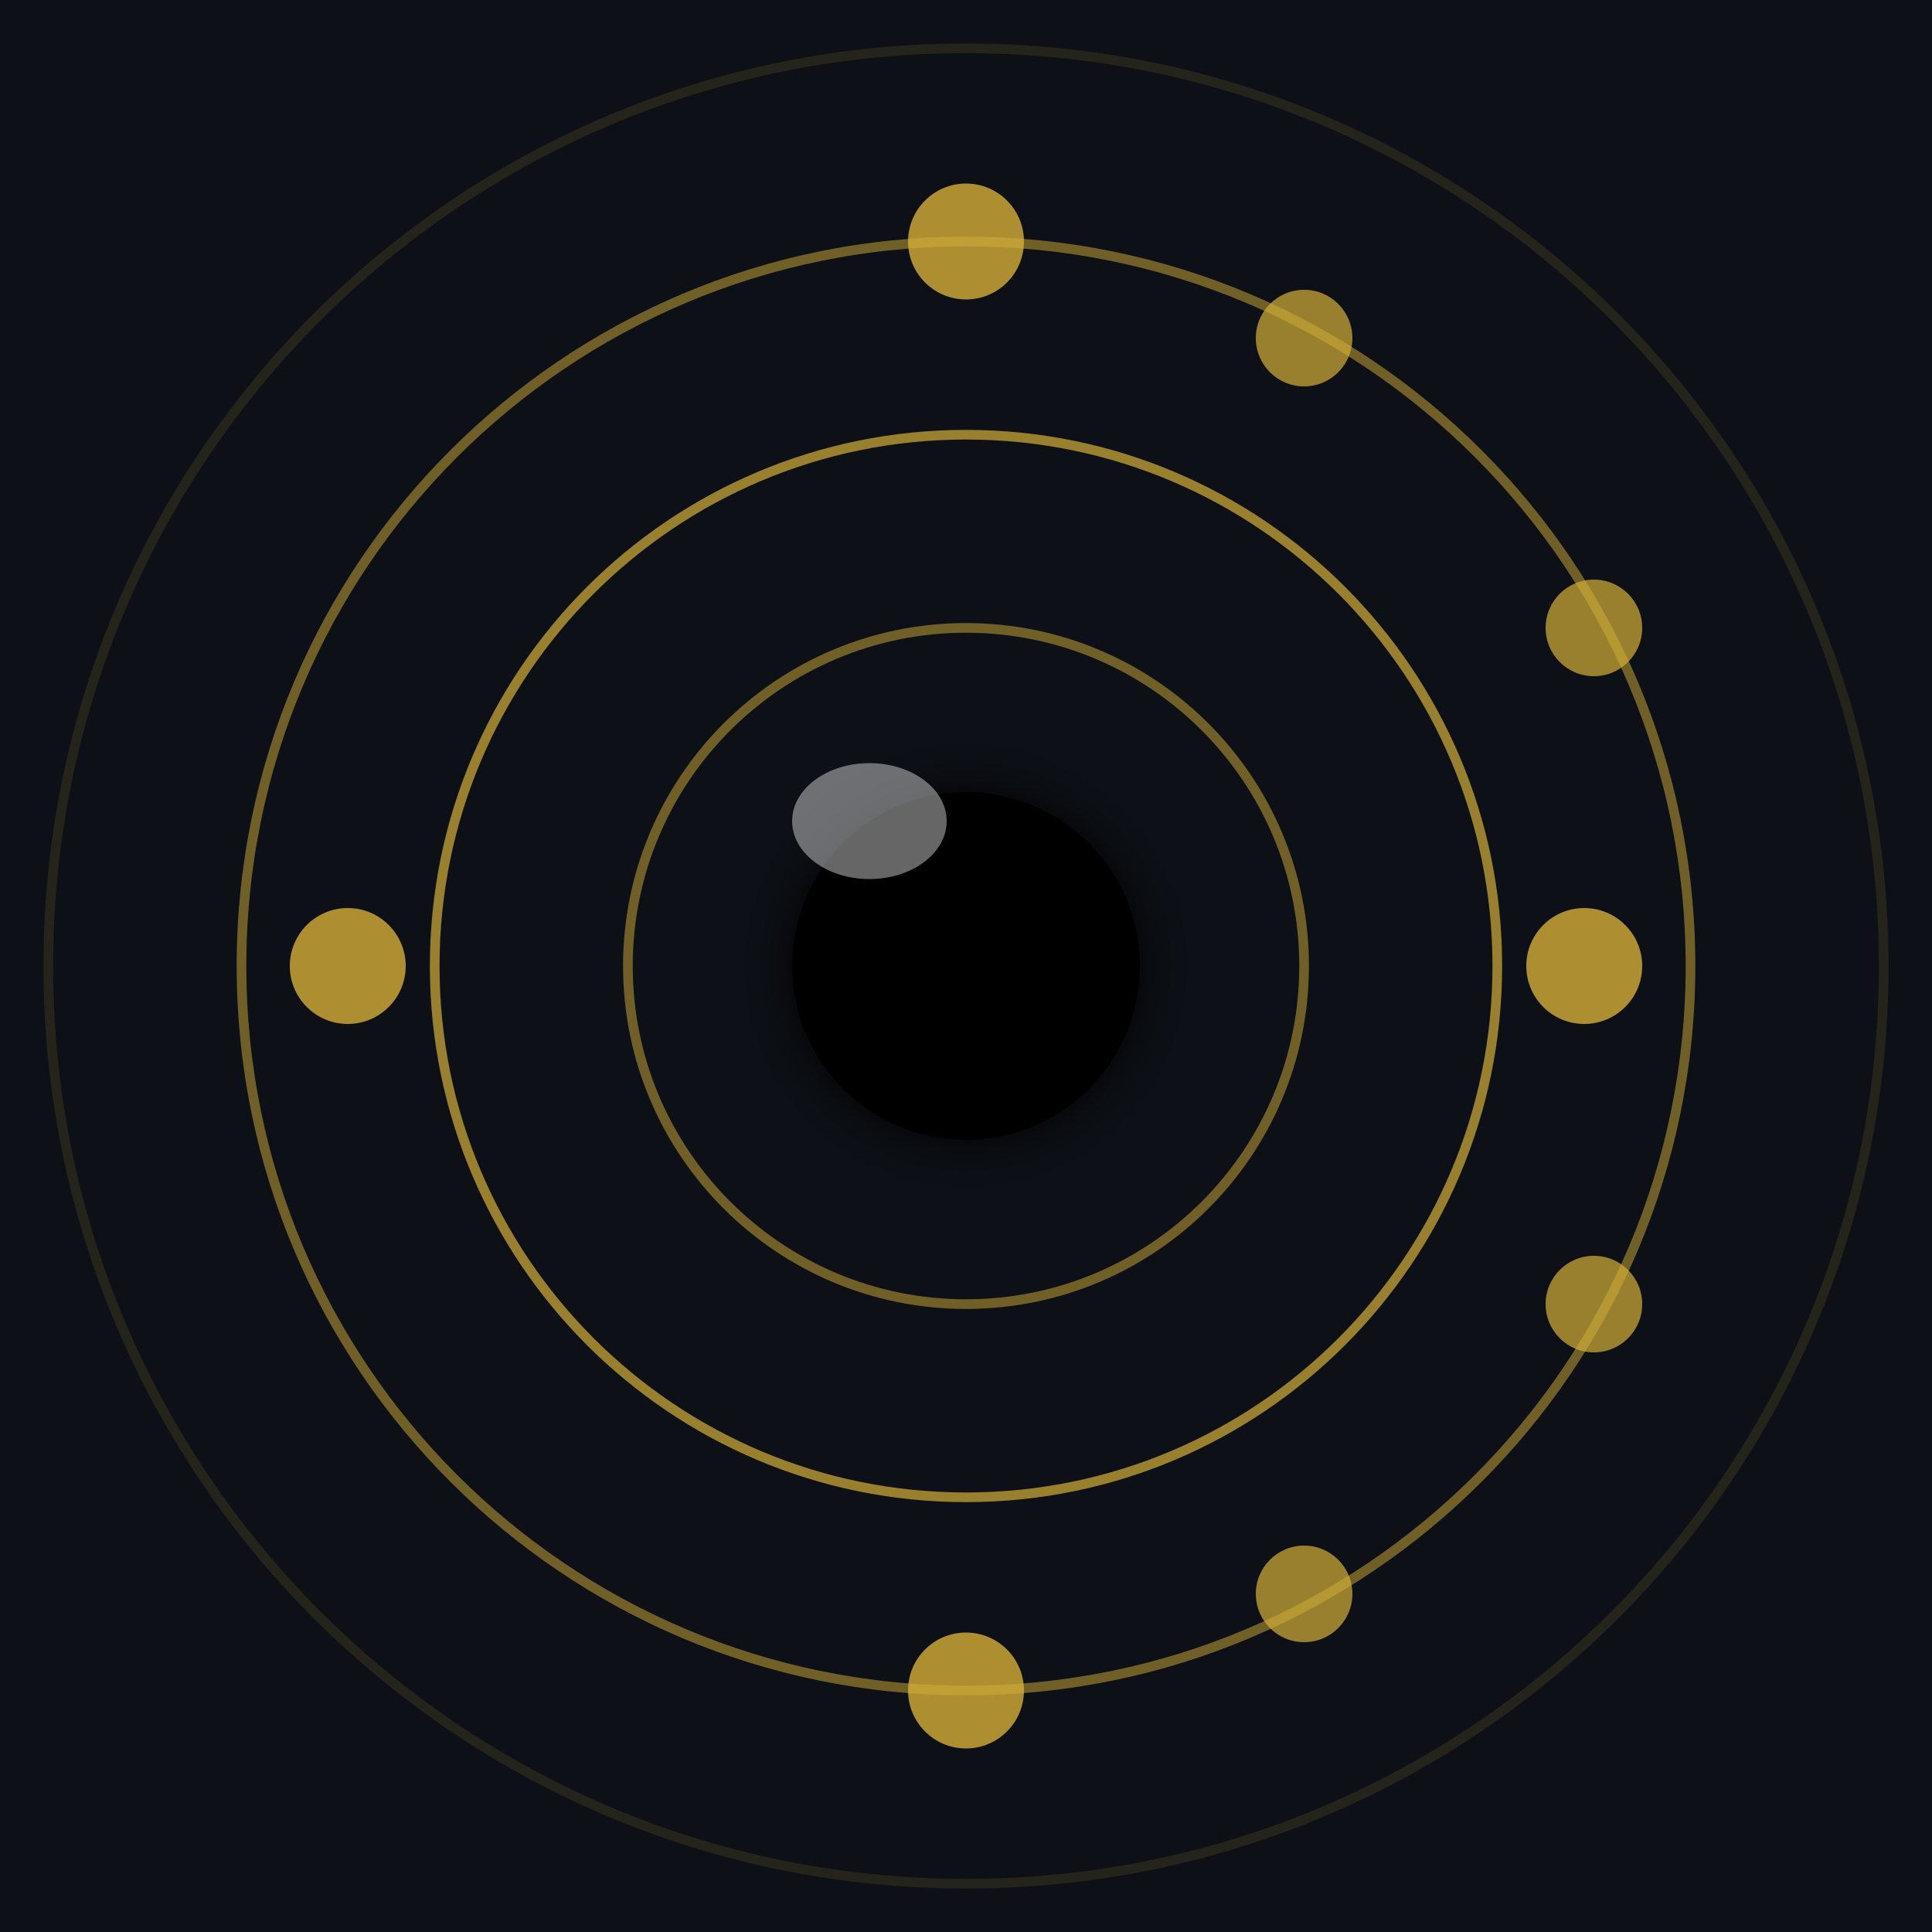
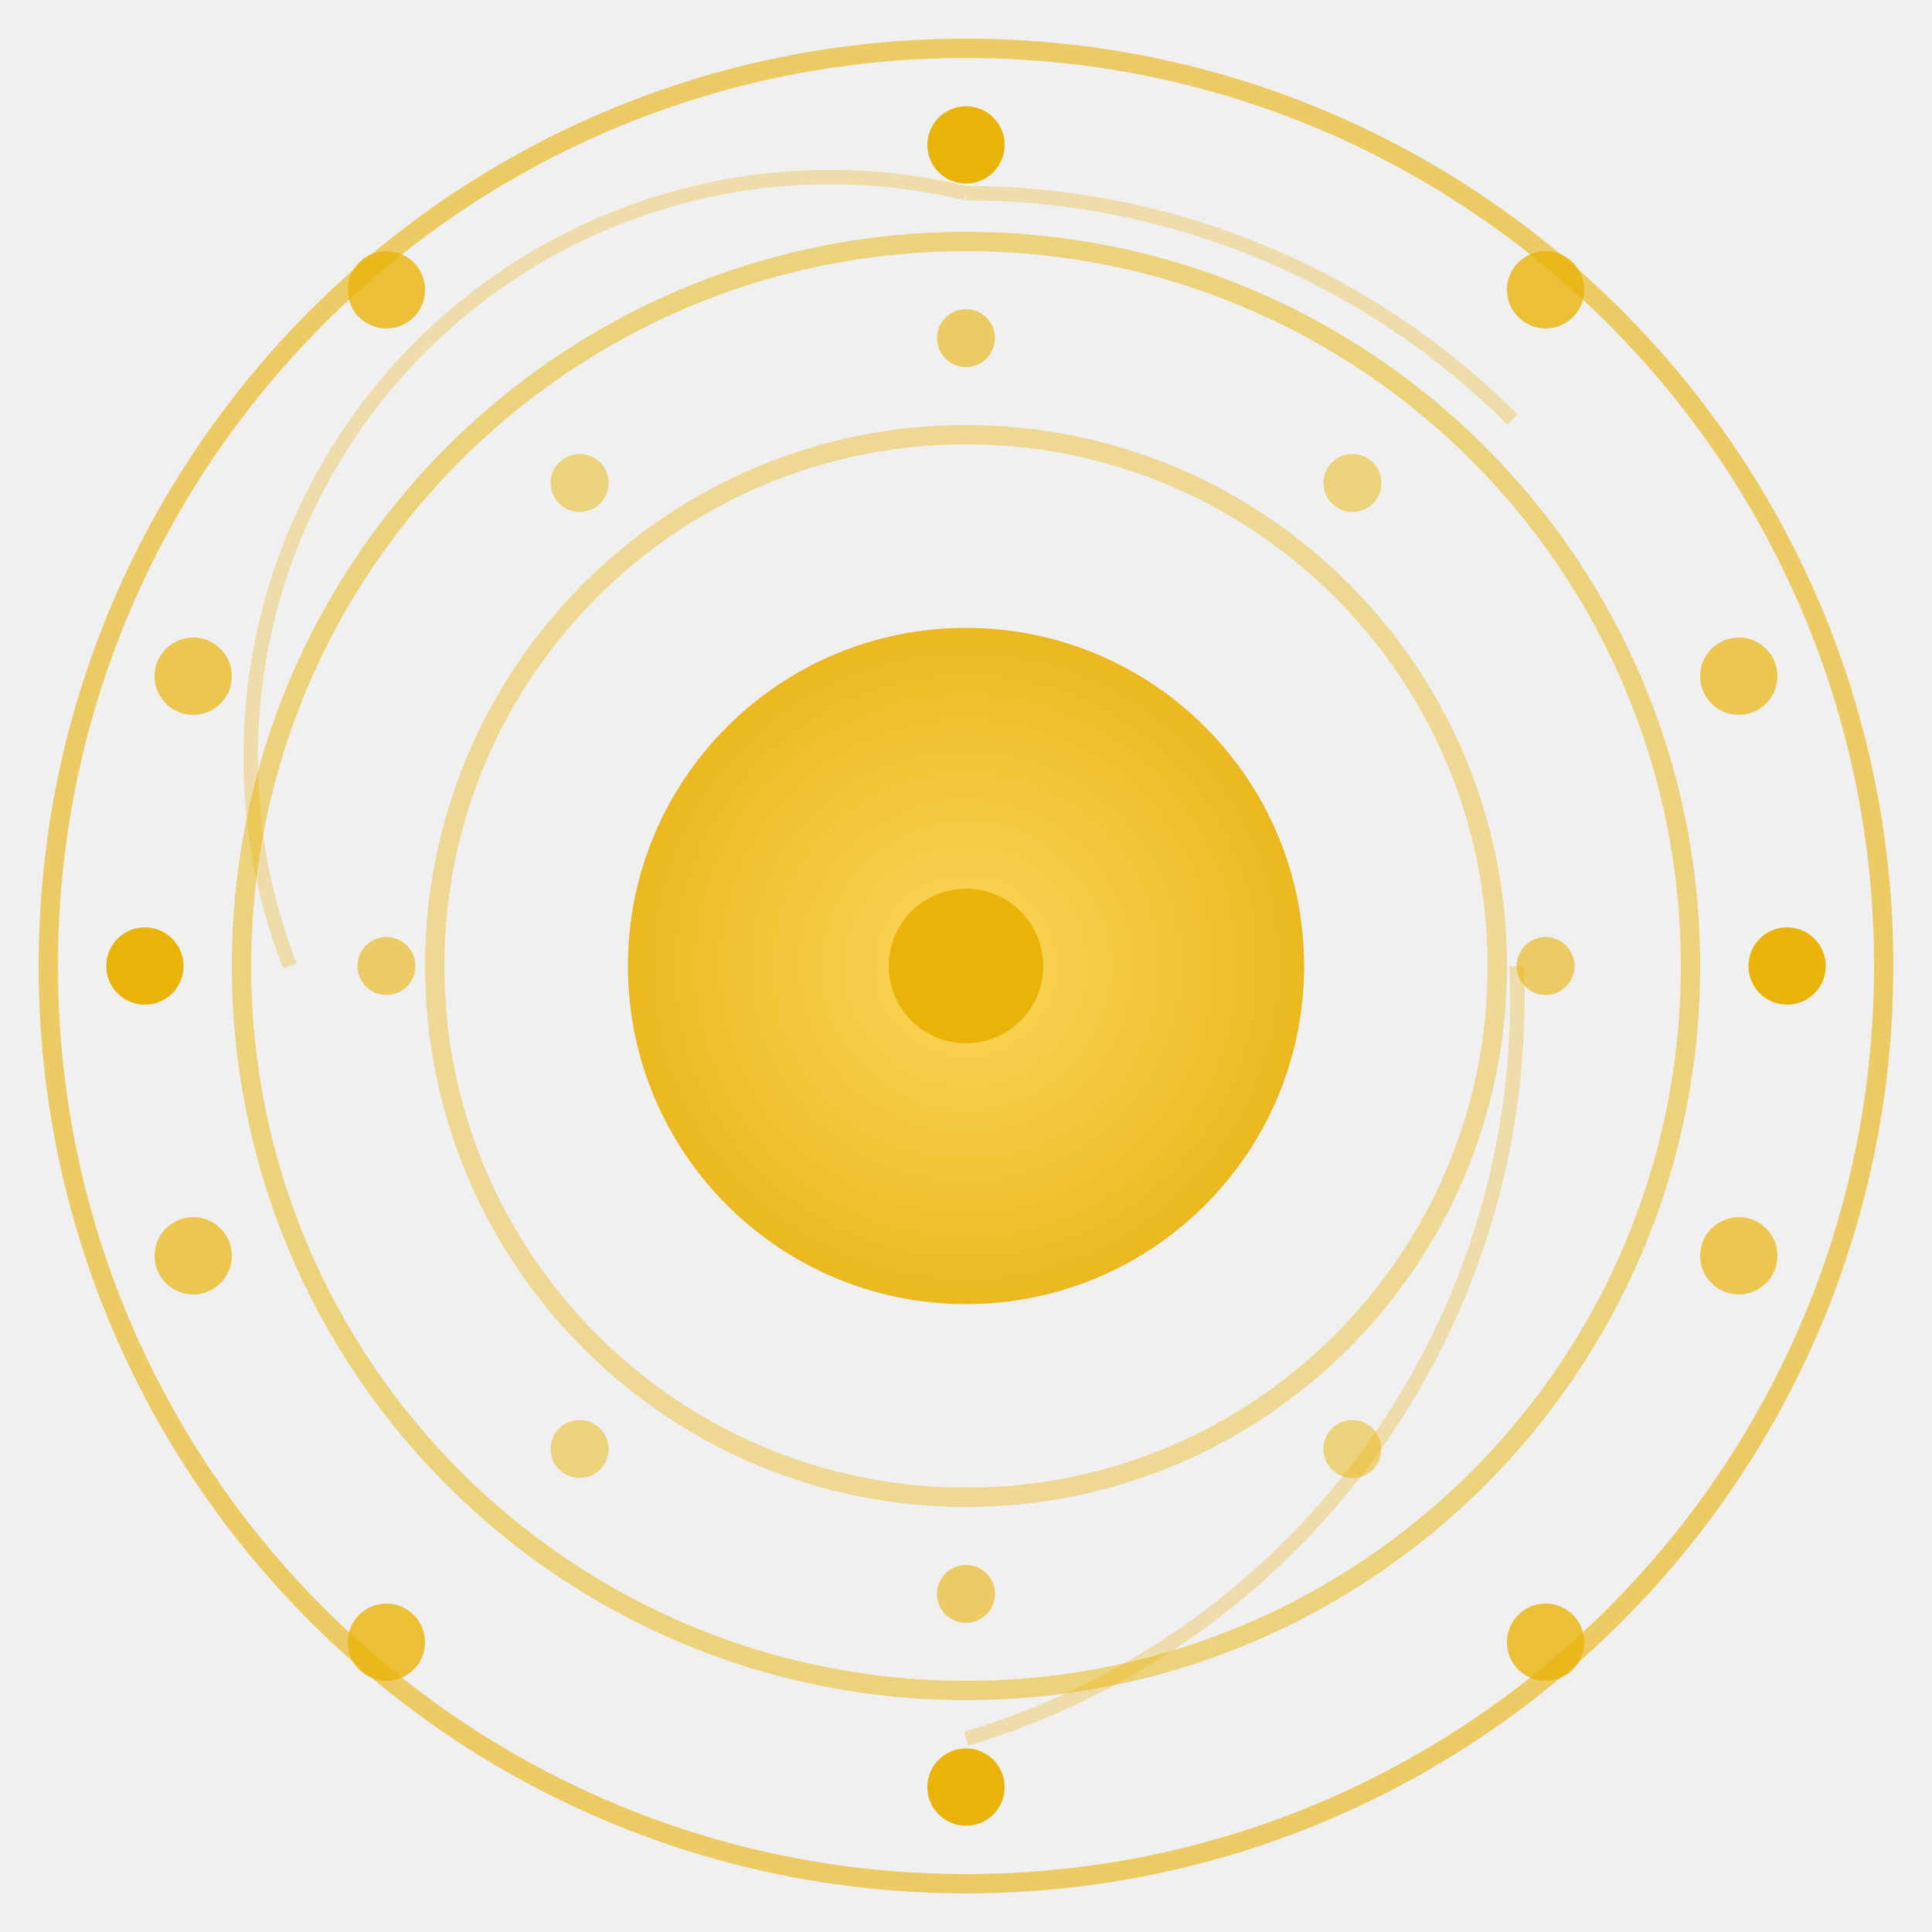
- <svg xmlns="http://www.w3.org/2000/svg" viewBox="0 0 200 200" width="200" height="200">
+ <svg xmlns="http://www.w3.org/2000/svg" viewBox="0 0 200 200">
  <defs>
-     <linearGradient id="goldGradient" x1="0%" y1="0%" x2="100%" y2="100%">
-       <stop offset="0%" stopColor="#eab308" />
-       <stop offset="50%" stopColor="#d4af37" />
-       <stop offset="100%" stopColor="#b8960f" />
+     <radialGradient id="goldGradient" cx="50%" cy="50%" r="50%">
+       <stop offset="0%" style="stop-color:#FCD34D;stop-opacity:1" />
+       <stop offset="100%" style="stop-color:#EAB308;stop-opacity:1" />
+     </radialGradient>
+     <linearGradient id="goldGradientLinear" x1="0%" y1="0%" x2="100%" y2="100%">
+       <stop offset="0%" style="stop-color:#FBBF24;stop-opacity:1" />
+       <stop offset="100%" style="stop-color:#EAB308;stop-opacity:1" />
    </linearGradient>
-     <filter id="glow" x="-50%" y="-50%" width="200%" height="200%">
-       <feGaussianBlur stdDeviation="3" result="coloredBlur" />
-       <feMerge>
-         <feMergeNode in="coloredBlur" />
-         <feMergeNode in="SourceGraphic" />
-       </feMerge>
-     </filter>
  </defs>
-   <rect width="200" height="200" fill="#0d1117" />
-   <circle cx="100" cy="100" r="95" fill="none" stroke="rgba(212,175,55,0.3)" strokeWidth="1" opacity="0.4" />
-   <circle cx="100" cy="100" r="75" fill="none" stroke="#d4af37" strokeWidth="2" opacity="0.5" />
-   <circle cx="100" cy="100" r="55" fill="none" stroke="#d4af37" strokeWidth="2.5" opacity="0.7" />
-   <circle cx="100" cy="100" r="35" fill="none" stroke="#d4af37" strokeWidth="2" opacity="0.5" />
-   <circle cx="100" cy="100" r="18" fill="url(#goldGradient)" filter="url(#glow)" />
-   <circle cx="100" cy="25" r="6" fill="#d4af37" opacity="0.8" />
-   <circle cx="164" cy="100" r="6" fill="#d4af37" opacity="0.8" />
-   <circle cx="100" cy="175" r="6" fill="#d4af37" opacity="0.8" />
-   <circle cx="36" cy="100" r="6" fill="#d4af37" opacity="0.8" />
-   <circle cx="135" cy="35" r="5" fill="#d4af37" opacity="0.7" />
-   <circle cx="165" cy="65" r="5" fill="#d4af37" opacity="0.7" />
-   <circle cx="165" cy="135" r="5" fill="#d4af37" opacity="0.7" />
-   <circle cx="135" cy="165" r="5" fill="#d4af37" opacity="0.7" />
-   <ellipse cx="90" cy="85" rx="8" ry="6" fill="white" opacity="0.4" />
+   <circle cx="100" cy="100" r="95" fill="none" stroke="#EAB308" stroke-width="2" opacity="0.6" />
+   <circle cx="100" cy="100" r="75" fill="none" stroke="#EAB308" stroke-width="2" opacity="0.5" />
+   <circle cx="100" cy="100" r="55" fill="none" stroke="#EAB308" stroke-width="2" opacity="0.4" />
+   <circle cx="100" cy="100" r="35" fill="url(#goldGradient)" opacity="0.9" />
+   <circle cx="100" cy="100" r="8" fill="#EAB308" />
+   <circle cx="100" cy="15" r="4" fill="#EAB308" />
+   <circle cx="160" cy="30" r="4" fill="#EAB308" opacity="0.8" />
+   <circle cx="180" cy="70" r="4" fill="#EAB308" opacity="0.7" />
+   <circle cx="185" cy="100" r="4" fill="#EAB308" />
+   <circle cx="180" cy="130" r="4" fill="#EAB308" opacity="0.7" />
+   <circle cx="160" cy="170" r="4" fill="#EAB308" opacity="0.8" />
+   <circle cx="100" cy="185" r="4" fill="#EAB308" />
+   <circle cx="40" cy="170" r="4" fill="#EAB308" opacity="0.8" />
+   <circle cx="20" cy="130" r="4" fill="#EAB308" opacity="0.7" />
+   <circle cx="15" cy="100" r="4" fill="#EAB308" />
+   <circle cx="20" cy="70" r="4" fill="#EAB308" opacity="0.7" />
+   <circle cx="40" cy="30" r="4" fill="#EAB308" opacity="0.8" />
+   <circle cx="100" cy="35" r="3" fill="#EAB308" opacity="0.6" />
+   <circle cx="140" cy="50" r="3" fill="#EAB308" opacity="0.5" />
+   <circle cx="160" cy="100" r="3" fill="#EAB308" opacity="0.6" />
+   <circle cx="140" cy="150" r="3" fill="#EAB308" opacity="0.5" />
+   <circle cx="100" cy="165" r="3" fill="#EAB308" opacity="0.6" />
+   <circle cx="60" cy="150" r="3" fill="#EAB308" opacity="0.5" />
+   <circle cx="40" cy="100" r="3" fill="#EAB308" opacity="0.6" />
+   <circle cx="60" cy="50" r="3" fill="#EAB308" opacity="0.5" />
+   <g stroke="#EAB308" stroke-width="1.5" fill="none" opacity="0.3">
+     <path d="M 100 20 A 80 80 0 0 1 156.57 43.43" />
+     <path d="M 157 100 A 80 80 0 0 1 100 180" />
+     <path d="M 100 20 A 60 60 0 0 0 30 100" />
+   </g>
</svg>
